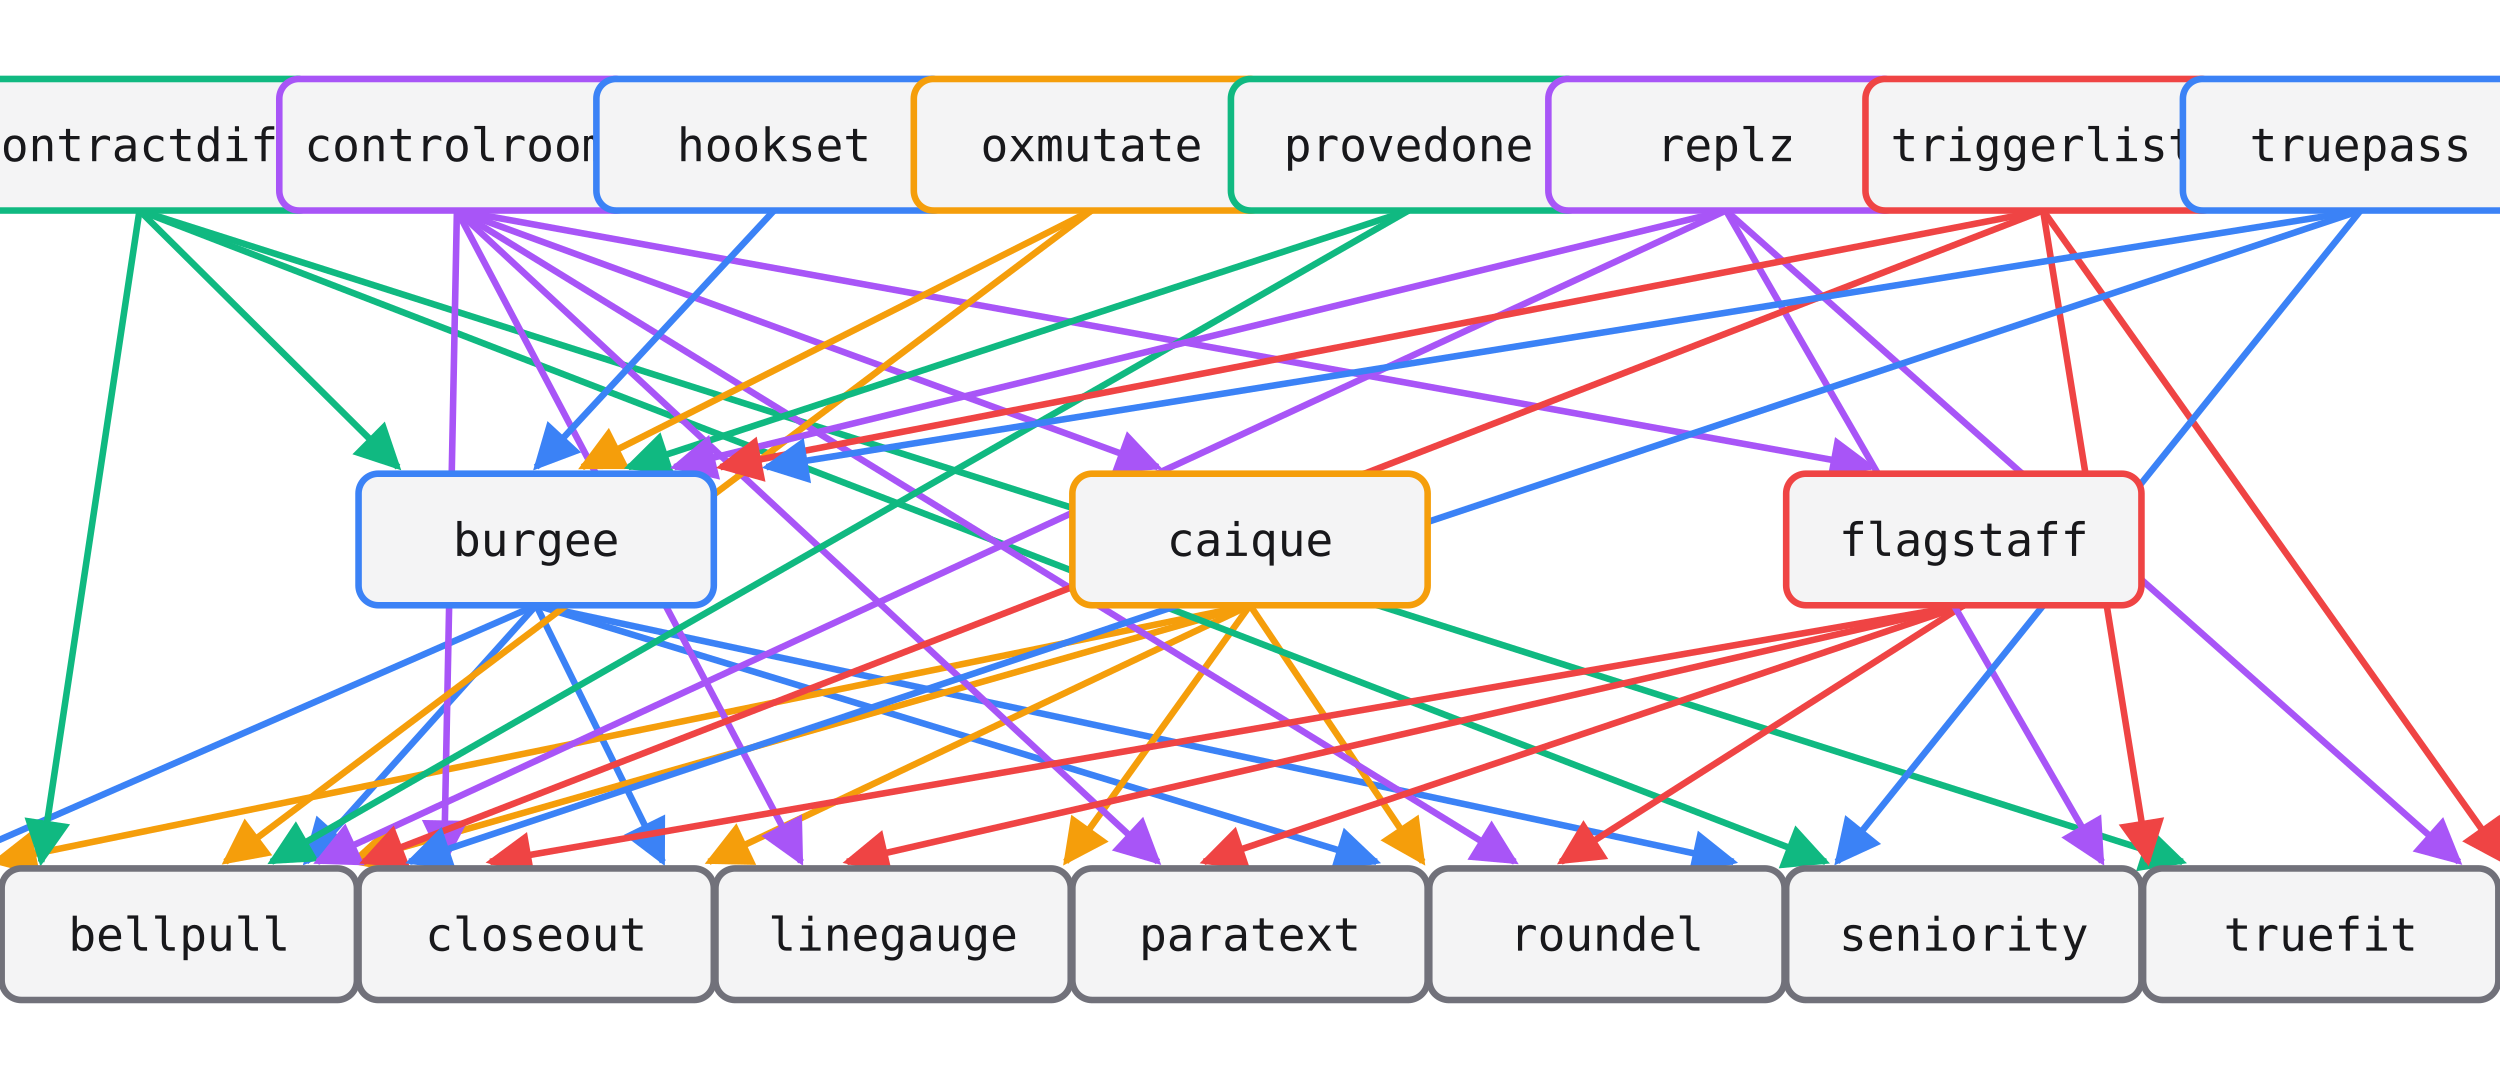
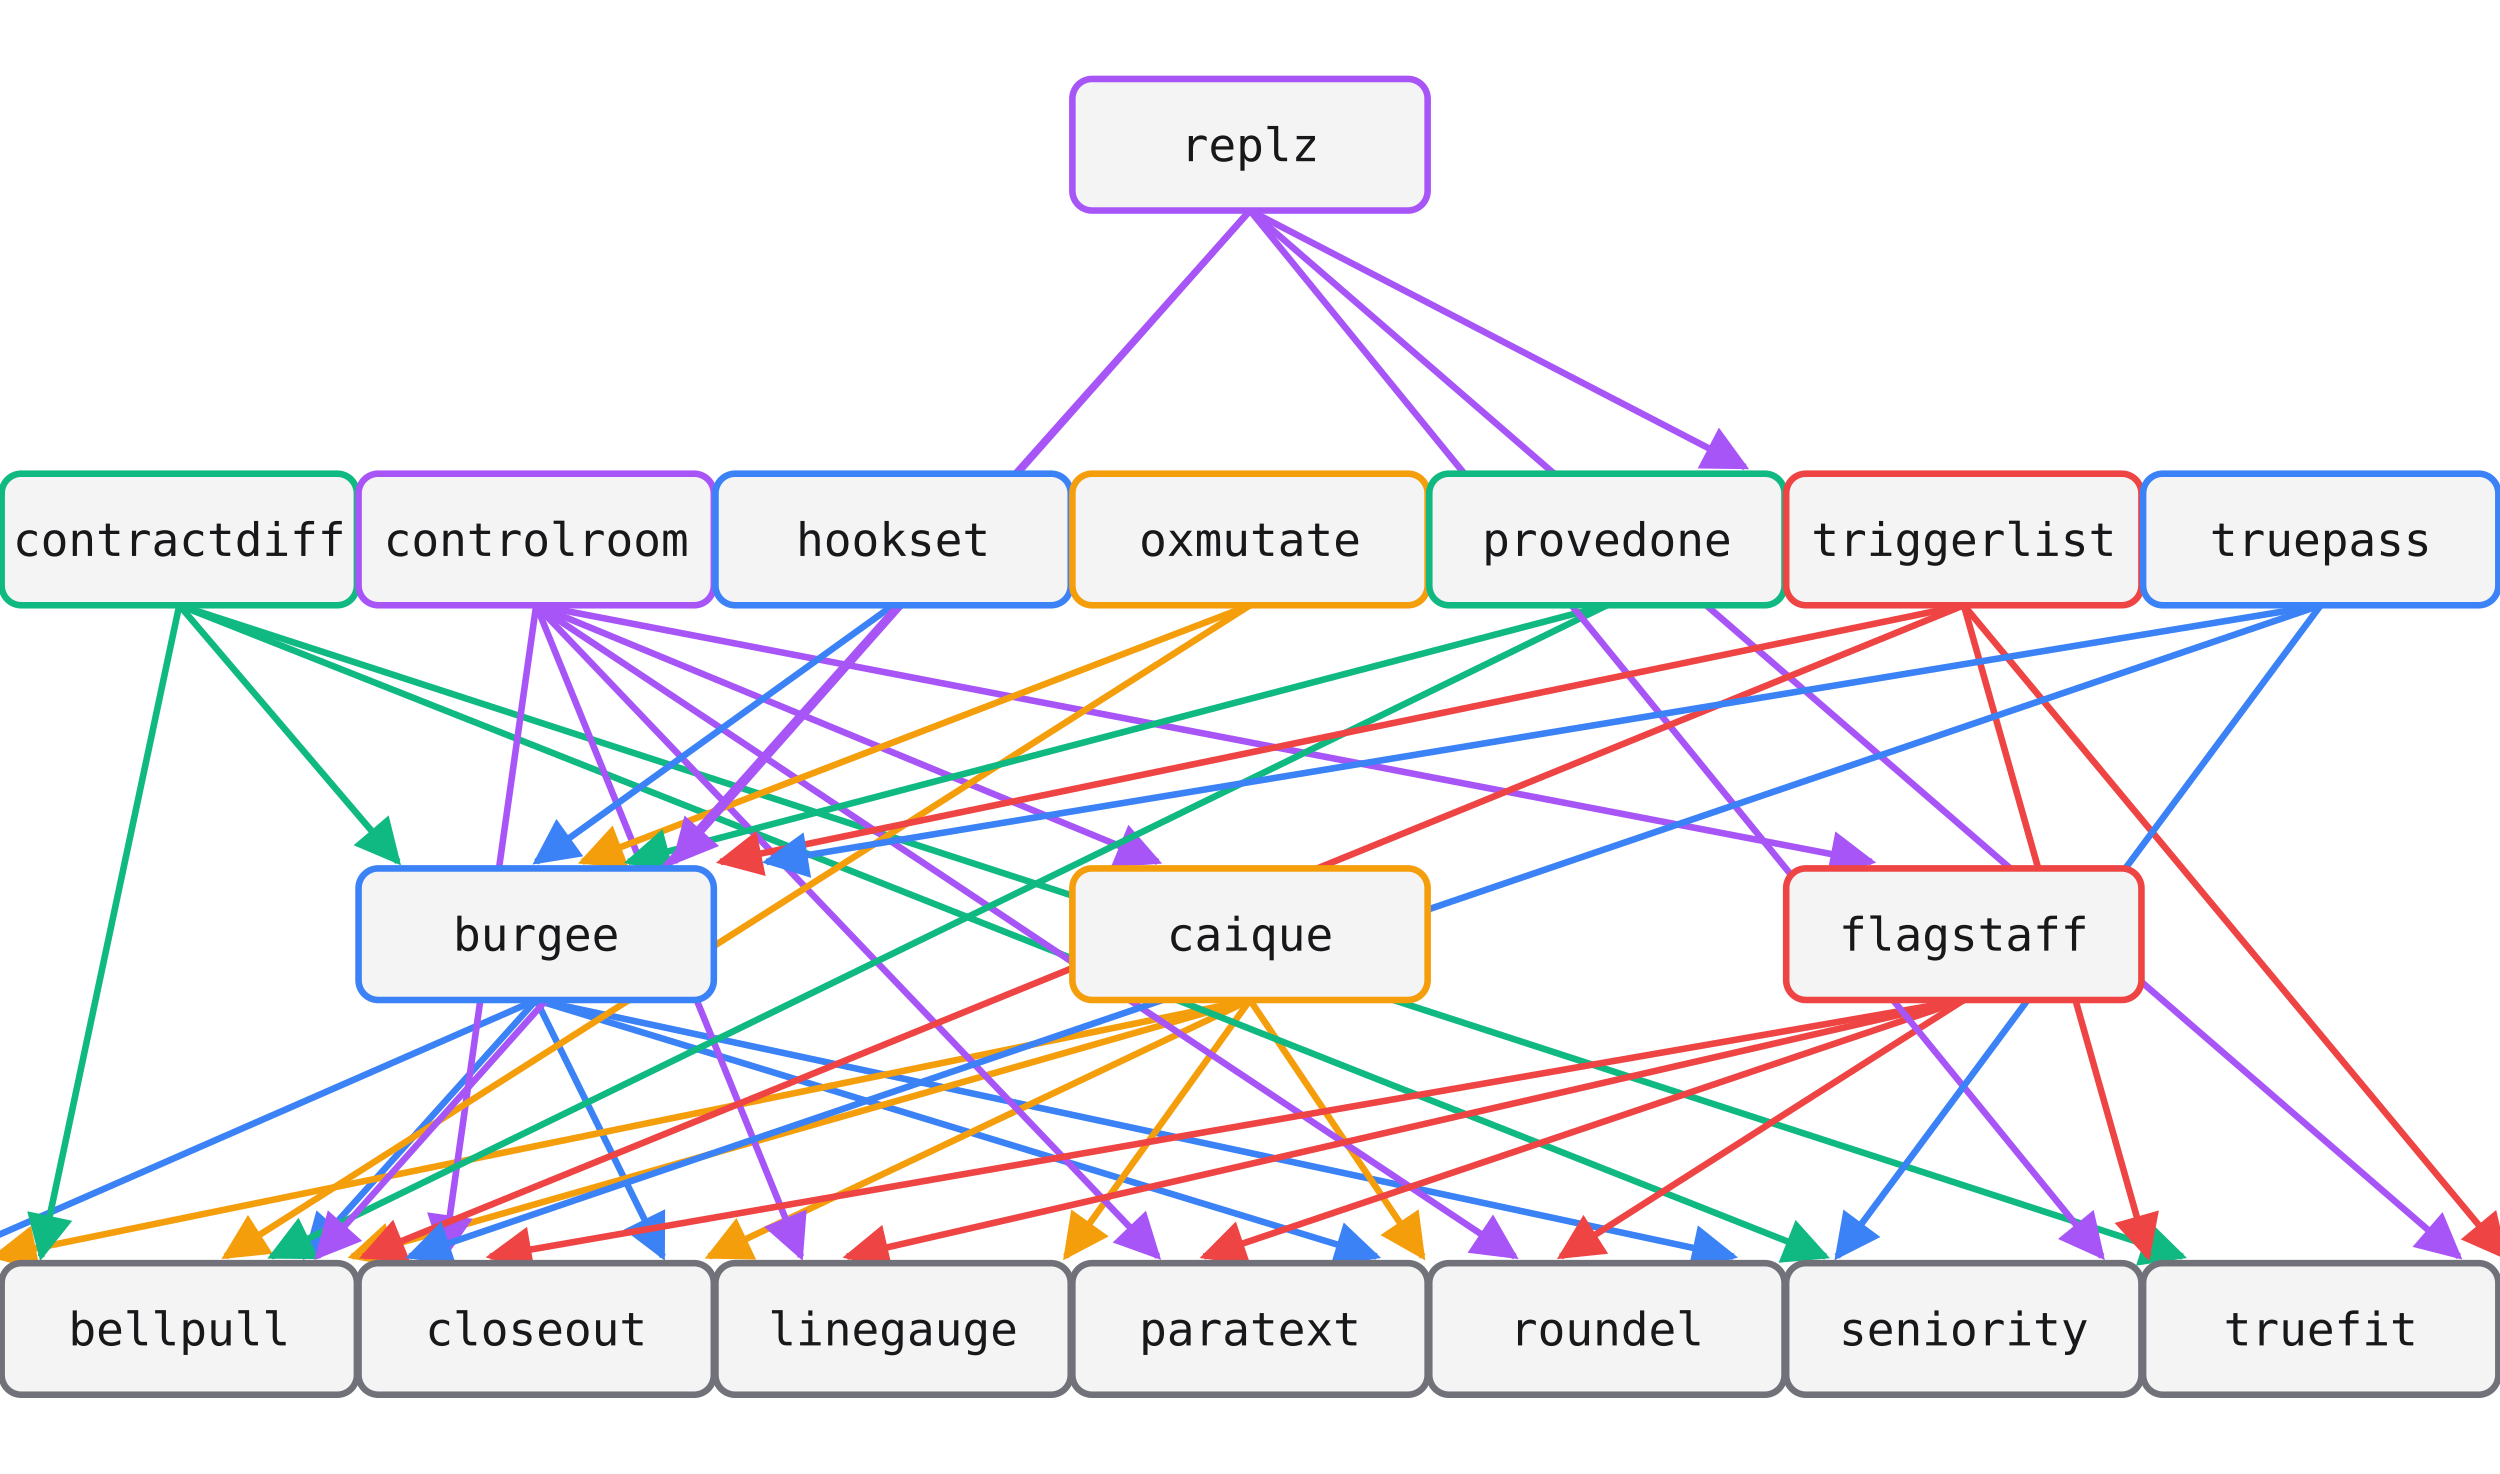
- <svg xmlns="http://www.w3.org/2000/svg" viewBox="0 0 760 328" width="760" height="328" role="img" aria-labelledby="t d">
+ <svg xmlns="http://www.w3.org/2000/svg" viewBox="0 0 760 448" width="760" height="448" role="img" aria-labelledby="t d">
  <defs>
    <marker id="a0" viewBox="0 0 10 10" refX="9" refY="5" markerWidth="7" markerHeight="7" orient="auto-start-reverse">
      <path d="M0,0 L10,5 L0,10 z" fill="#3b82f6" />
    </marker>
    <marker id="a1" viewBox="0 0 10 10" refX="9" refY="5" markerWidth="7" markerHeight="7" orient="auto-start-reverse">
      <path d="M0,0 L10,5 L0,10 z" fill="#f59e0b" />
    </marker>
    <marker id="a2" viewBox="0 0 10 10" refX="9" refY="5" markerWidth="7" markerHeight="7" orient="auto-start-reverse">
      <path d="M0,0 L10,5 L0,10 z" fill="#10b981" />
    </marker>
    <marker id="a3" viewBox="0 0 10 10" refX="9" refY="5" markerWidth="7" markerHeight="7" orient="auto-start-reverse">
      <path d="M0,0 L10,5 L0,10 z" fill="#a855f7" />
    </marker>
    <marker id="a4" viewBox="0 0 10 10" refX="9" refY="5" markerWidth="7" markerHeight="7" orient="auto-start-reverse">
      <path d="M0,0 L10,5 L0,10 z" fill="#ef4444" />
    </marker>
    <marker id="a5" viewBox="0 0 10 10" refX="9" refY="5" markerWidth="7" markerHeight="7" orient="auto-start-reverse">
      <path d="M0,0 L10,5 L0,10 z" fill="#3b82f6" />
    </marker>
    <marker id="a6" viewBox="0 0 10 10" refX="9" refY="5" markerWidth="7" markerHeight="7" orient="auto-start-reverse">
      <path d="M0,0 L10,5 L0,10 z" fill="#f59e0b" />
    </marker>
    <marker id="a7" viewBox="0 0 10 10" refX="9" refY="5" markerWidth="7" markerHeight="7" orient="auto-start-reverse">
      <path d="M0,0 L10,5 L0,10 z" fill="#10b981" />
    </marker>
    <marker id="a8" viewBox="0 0 10 10" refX="9" refY="5" markerWidth="7" markerHeight="7" orient="auto-start-reverse">
      <path d="M0,0 L10,5 L0,10 z" fill="#a855f7" />
    </marker>
    <marker id="a9" viewBox="0 0 10 10" refX="9" refY="5" markerWidth="7" markerHeight="7" orient="auto-start-reverse">
      <path d="M0,0 L10,5 L0,10 z" fill="#ef4444" />
    </marker>
    <marker id="a10" viewBox="0 0 10 10" refX="9" refY="5" markerWidth="7" markerHeight="7" orient="auto-start-reverse">
      <path d="M0,0 L10,5 L0,10 z" fill="#3b82f6" />
    </marker>
  </defs>
-   <line x1="163.0" y1="184" x2="-15.5" y2="262" stroke="#3b82f6" stroke-width="2" marker-end="url(#a0)" />
-   <line x1="163.0" y1="184" x2="93.0" y2="262" stroke="#3b82f6" stroke-width="2" marker-end="url(#a0)" />
-   <line x1="163.0" y1="184" x2="201.5" y2="262" stroke="#3b82f6" stroke-width="2" marker-end="url(#a0)" />
-   <line x1="163.0" y1="184" x2="418.5" y2="262" stroke="#3b82f6" stroke-width="2" marker-end="url(#a0)" />
-   <line x1="163.0" y1="184" x2="527.0" y2="262" stroke="#3b82f6" stroke-width="2" marker-end="url(#a0)" />
-   <line x1="380.0" y1="184" x2="-1.5" y2="262" stroke="#f59e0b" stroke-width="2" marker-end="url(#a1)" />
-   <line x1="380.0" y1="184" x2="107.0" y2="262" stroke="#f59e0b" stroke-width="2" marker-end="url(#a1)" />
-   <line x1="380.0" y1="184" x2="215.5" y2="262" stroke="#f59e0b" stroke-width="2" marker-end="url(#a1)" />
-   <line x1="380.0" y1="184" x2="324.0" y2="262" stroke="#f59e0b" stroke-width="2" marker-end="url(#a1)" />
-   <line x1="380.0" y1="184" x2="432.5" y2="262" stroke="#f59e0b" stroke-width="2" marker-end="url(#a1)" />
-   <line x1="42.4" y1="64" x2="12.5" y2="262" stroke="#10b981" stroke-width="2" marker-end="url(#a2)" />
-   <line x1="42.4" y1="64" x2="121.0" y2="142" stroke="#10b981" stroke-width="2" marker-end="url(#a2)" />
-   <line x1="42.4" y1="64" x2="555.0" y2="262" stroke="#10b981" stroke-width="2" marker-end="url(#a2)" />
-   <line x1="42.4" y1="64" x2="663.5" y2="262" stroke="#10b981" stroke-width="2" marker-end="url(#a2)" />
-   <line x1="138.9" y1="64" x2="352.0" y2="142" stroke="#a855f7" stroke-width="2" marker-end="url(#a3)" />
-   <line x1="138.9" y1="64" x2="135.0" y2="262" stroke="#a855f7" stroke-width="2" marker-end="url(#a3)" />
-   <line x1="138.9" y1="64" x2="569.0" y2="142" stroke="#a855f7" stroke-width="2" marker-end="url(#a3)" />
-   <line x1="138.9" y1="64" x2="243.5" y2="262" stroke="#a855f7" stroke-width="2" marker-end="url(#a3)" />
-   <line x1="138.9" y1="64" x2="352.0" y2="262" stroke="#a855f7" stroke-width="2" marker-end="url(#a3)" />
-   <line x1="138.9" y1="64" x2="460.5" y2="262" stroke="#a855f7" stroke-width="2" marker-end="url(#a3)" />
-   <line x1="597.0" y1="184" x2="149.0" y2="262" stroke="#ef4444" stroke-width="2" marker-end="url(#a4)" />
-   <line x1="597.0" y1="184" x2="257.5" y2="262" stroke="#ef4444" stroke-width="2" marker-end="url(#a4)" />
-   <line x1="597.0" y1="184" x2="366.0" y2="262" stroke="#ef4444" stroke-width="2" marker-end="url(#a4)" />
-   <line x1="597.0" y1="184" x2="474.5" y2="262" stroke="#ef4444" stroke-width="2" marker-end="url(#a4)" />
-   <line x1="235.3" y1="64" x2="163.0" y2="142" stroke="#3b82f6" stroke-width="2" marker-end="url(#a5)" />
-   <line x1="331.8" y1="64" x2="68.5" y2="262" stroke="#f59e0b" stroke-width="2" marker-end="url(#a6)" />
-   <line x1="331.8" y1="64" x2="177.0" y2="142" stroke="#f59e0b" stroke-width="2" marker-end="url(#a6)" />
-   <line x1="428.2" y1="64" x2="82.5" y2="262" stroke="#10b981" stroke-width="2" marker-end="url(#a7)" />
-   <line x1="428.2" y1="64" x2="191.0" y2="142" stroke="#10b981" stroke-width="2" marker-end="url(#a7)" />
-   <line x1="524.7" y1="64" x2="96.5" y2="262" stroke="#a855f7" stroke-width="2" marker-end="url(#a8)" />
-   <line x1="524.7" y1="64" x2="205.0" y2="142" stroke="#a855f7" stroke-width="2" marker-end="url(#a8)" />
-   <line x1="524.7" y1="64" x2="639.0" y2="262" stroke="#a855f7" stroke-width="2" marker-end="url(#a8)" />
-   <line x1="524.7" y1="64" x2="747.5" y2="262" stroke="#a855f7" stroke-width="2" marker-end="url(#a8)" />
-   <line x1="621.1" y1="64" x2="110.5" y2="262" stroke="#ef4444" stroke-width="2" marker-end="url(#a9)" />
-   <line x1="621.1" y1="64" x2="219.0" y2="142" stroke="#ef4444" stroke-width="2" marker-end="url(#a9)" />
-   <line x1="621.1" y1="64" x2="653.0" y2="262" stroke="#ef4444" stroke-width="2" marker-end="url(#a9)" />
-   <line x1="621.1" y1="64" x2="761.5" y2="262" stroke="#ef4444" stroke-width="2" marker-end="url(#a9)" />
-   <line x1="717.6" y1="64" x2="124.5" y2="262" stroke="#3b82f6" stroke-width="2" marker-end="url(#a10)" />
-   <line x1="717.6" y1="64" x2="233.0" y2="142" stroke="#3b82f6" stroke-width="2" marker-end="url(#a10)" />
-   <line x1="717.6" y1="64" x2="558.5" y2="262" stroke="#3b82f6" stroke-width="2" marker-end="url(#a10)" />
-   <rect x="109.0" y="144" width="108" height="40" rx="6" fill="#f4f4f5" stroke="#3b82f6" stroke-width="2" />
-   <text x="163.0" y="169" text-anchor="middle" font-family="ui-monospace, SFMono-Regular, Menlo, Consolas, monospace" font-size="14" fill="#18181b">burgee</text>
+   <line x1="163.0" y1="304" x2="-15.5" y2="382" stroke="#3b82f6" stroke-width="2" marker-end="url(#a0)" />
+   <line x1="163.0" y1="304" x2="93.0" y2="382" stroke="#3b82f6" stroke-width="2" marker-end="url(#a0)" />
+   <line x1="163.0" y1="304" x2="201.5" y2="382" stroke="#3b82f6" stroke-width="2" marker-end="url(#a0)" />
+   <line x1="163.0" y1="304" x2="418.5" y2="382" stroke="#3b82f6" stroke-width="2" marker-end="url(#a0)" />
+   <line x1="163.0" y1="304" x2="527.0" y2="382" stroke="#3b82f6" stroke-width="2" marker-end="url(#a0)" />
+   <line x1="380.0" y1="304" x2="-1.5" y2="382" stroke="#f59e0b" stroke-width="2" marker-end="url(#a1)" />
+   <line x1="380.0" y1="304" x2="107.0" y2="382" stroke="#f59e0b" stroke-width="2" marker-end="url(#a1)" />
+   <line x1="380.0" y1="304" x2="215.5" y2="382" stroke="#f59e0b" stroke-width="2" marker-end="url(#a1)" />
+   <line x1="380.0" y1="304" x2="324.0" y2="382" stroke="#f59e0b" stroke-width="2" marker-end="url(#a1)" />
+   <line x1="380.0" y1="304" x2="432.5" y2="382" stroke="#f59e0b" stroke-width="2" marker-end="url(#a1)" />
+   <line x1="54.5" y1="184" x2="12.5" y2="382" stroke="#10b981" stroke-width="2" marker-end="url(#a2)" />
+   <line x1="54.5" y1="184" x2="121.0" y2="262" stroke="#10b981" stroke-width="2" marker-end="url(#a2)" />
+   <line x1="54.5" y1="184" x2="555.0" y2="382" stroke="#10b981" stroke-width="2" marker-end="url(#a2)" />
+   <line x1="54.5" y1="184" x2="663.5" y2="382" stroke="#10b981" stroke-width="2" marker-end="url(#a2)" />
+   <line x1="163.0" y1="184" x2="352.0" y2="262" stroke="#a855f7" stroke-width="2" marker-end="url(#a3)" />
+   <line x1="163.0" y1="184" x2="135.0" y2="382" stroke="#a855f7" stroke-width="2" marker-end="url(#a3)" />
+   <line x1="163.0" y1="184" x2="569.0" y2="262" stroke="#a855f7" stroke-width="2" marker-end="url(#a3)" />
+   <line x1="163.0" y1="184" x2="243.5" y2="382" stroke="#a855f7" stroke-width="2" marker-end="url(#a3)" />
+   <line x1="163.0" y1="184" x2="352.0" y2="382" stroke="#a855f7" stroke-width="2" marker-end="url(#a3)" />
+   <line x1="163.0" y1="184" x2="460.5" y2="382" stroke="#a855f7" stroke-width="2" marker-end="url(#a3)" />
+   <line x1="597.0" y1="304" x2="149.0" y2="382" stroke="#ef4444" stroke-width="2" marker-end="url(#a4)" />
+   <line x1="597.0" y1="304" x2="257.5" y2="382" stroke="#ef4444" stroke-width="2" marker-end="url(#a4)" />
+   <line x1="597.0" y1="304" x2="366.0" y2="382" stroke="#ef4444" stroke-width="2" marker-end="url(#a4)" />
+   <line x1="597.0" y1="304" x2="474.5" y2="382" stroke="#ef4444" stroke-width="2" marker-end="url(#a4)" />
+   <line x1="271.5" y1="184" x2="163.0" y2="262" stroke="#3b82f6" stroke-width="2" marker-end="url(#a5)" />
+   <line x1="380.0" y1="184" x2="68.5" y2="382" stroke="#f59e0b" stroke-width="2" marker-end="url(#a6)" />
+   <line x1="380.0" y1="184" x2="177.0" y2="262" stroke="#f59e0b" stroke-width="2" marker-end="url(#a6)" />
+   <line x1="488.5" y1="184" x2="82.5" y2="382" stroke="#10b981" stroke-width="2" marker-end="url(#a7)" />
+   <line x1="488.5" y1="184" x2="191.0" y2="262" stroke="#10b981" stroke-width="2" marker-end="url(#a7)" />
+   <line x1="380.0" y1="64" x2="96.5" y2="382" stroke="#a855f7" stroke-width="2" marker-end="url(#a8)" />
+   <line x1="380.0" y1="64" x2="205.0" y2="262" stroke="#a855f7" stroke-width="2" marker-end="url(#a8)" />
+   <line x1="380.0" y1="64" x2="530.5" y2="142" stroke="#a855f7" stroke-width="2" marker-end="url(#a8)" />
+   <line x1="380.0" y1="64" x2="639.0" y2="382" stroke="#a855f7" stroke-width="2" marker-end="url(#a8)" />
+   <line x1="380.0" y1="64" x2="747.5" y2="382" stroke="#a855f7" stroke-width="2" marker-end="url(#a8)" />
+   <line x1="597.0" y1="184" x2="110.5" y2="382" stroke="#ef4444" stroke-width="2" marker-end="url(#a9)" />
+   <line x1="597.0" y1="184" x2="219.0" y2="262" stroke="#ef4444" stroke-width="2" marker-end="url(#a9)" />
+   <line x1="597.0" y1="184" x2="653.0" y2="382" stroke="#ef4444" stroke-width="2" marker-end="url(#a9)" />
+   <line x1="597.0" y1="184" x2="761.5" y2="382" stroke="#ef4444" stroke-width="2" marker-end="url(#a9)" />
+   <line x1="705.5" y1="184" x2="124.5" y2="382" stroke="#3b82f6" stroke-width="2" marker-end="url(#a10)" />
+   <line x1="705.5" y1="184" x2="233.0" y2="262" stroke="#3b82f6" stroke-width="2" marker-end="url(#a10)" />
+   <line x1="705.5" y1="184" x2="558.5" y2="382" stroke="#3b82f6" stroke-width="2" marker-end="url(#a10)" />
+   <rect x="109.0" y="264" width="108" height="40" rx="6" fill="#f4f4f5" stroke="#3b82f6" stroke-width="2" />
+   <text x="163.0" y="289" text-anchor="middle" font-family="ui-monospace, SFMono-Regular, Menlo, Consolas, monospace" font-size="14" fill="#18181b">burgee</text>
+   <rect x="326.0" y="264" width="108" height="40" rx="6" fill="#f4f4f5" stroke="#f59e0b" stroke-width="2" />
+   <text x="380.0" y="289" text-anchor="middle" font-family="ui-monospace, SFMono-Regular, Menlo, Consolas, monospace" font-size="14" fill="#18181b">caique</text>
+   <rect x="0.5" y="144" width="108" height="40" rx="6" fill="#f4f4f5" stroke="#10b981" stroke-width="2" />
+   <text x="54.5" y="169" text-anchor="middle" font-family="ui-monospace, SFMono-Regular, Menlo, Consolas, monospace" font-size="14" fill="#18181b">contractdiff</text>
+   <rect x="109.0" y="144" width="108" height="40" rx="6" fill="#f4f4f5" stroke="#a855f7" stroke-width="2" />
+   <text x="163.0" y="169" text-anchor="middle" font-family="ui-monospace, SFMono-Regular, Menlo, Consolas, monospace" font-size="14" fill="#18181b">controlroom</text>
+   <rect x="543.0" y="264" width="108" height="40" rx="6" fill="#f4f4f5" stroke="#ef4444" stroke-width="2" />
+   <text x="597.0" y="289" text-anchor="middle" font-family="ui-monospace, SFMono-Regular, Menlo, Consolas, monospace" font-size="14" fill="#18181b">flagstaff</text>
+   <rect x="217.5" y="144" width="108" height="40" rx="6" fill="#f4f4f5" stroke="#3b82f6" stroke-width="2" />
+   <text x="271.5" y="169" text-anchor="middle" font-family="ui-monospace, SFMono-Regular, Menlo, Consolas, monospace" font-size="14" fill="#18181b">hookset</text>
  <rect x="326.0" y="144" width="108" height="40" rx="6" fill="#f4f4f5" stroke="#f59e0b" stroke-width="2" />
-   <text x="380.0" y="169" text-anchor="middle" font-family="ui-monospace, SFMono-Regular, Menlo, Consolas, monospace" font-size="14" fill="#18181b">caique</text>
-   <rect x="-11.6" y="24" width="108" height="40" rx="6" fill="#f4f4f5" stroke="#10b981" stroke-width="2" />
-   <text x="42.4" y="49" text-anchor="middle" font-family="ui-monospace, SFMono-Regular, Menlo, Consolas, monospace" font-size="14" fill="#18181b">contractdiff</text>
-   <rect x="84.9" y="24" width="108" height="40" rx="6" fill="#f4f4f5" stroke="#a855f7" stroke-width="2" />
-   <text x="138.9" y="49" text-anchor="middle" font-family="ui-monospace, SFMono-Regular, Menlo, Consolas, monospace" font-size="14" fill="#18181b">controlroom</text>
+   <text x="380.0" y="169" text-anchor="middle" font-family="ui-monospace, SFMono-Regular, Menlo, Consolas, monospace" font-size="14" fill="#18181b">oxmutate</text>
+   <rect x="434.5" y="144" width="108" height="40" rx="6" fill="#f4f4f5" stroke="#10b981" stroke-width="2" />
+   <text x="488.5" y="169" text-anchor="middle" font-family="ui-monospace, SFMono-Regular, Menlo, Consolas, monospace" font-size="14" fill="#18181b">provedone</text>
+   <rect x="326.0" y="24" width="108" height="40" rx="6" fill="#f4f4f5" stroke="#a855f7" stroke-width="2" />
+   <text x="380.0" y="49" text-anchor="middle" font-family="ui-monospace, SFMono-Regular, Menlo, Consolas, monospace" font-size="14" fill="#18181b">replz</text>
  <rect x="543.0" y="144" width="108" height="40" rx="6" fill="#f4f4f5" stroke="#ef4444" stroke-width="2" />
-   <text x="597.0" y="169" text-anchor="middle" font-family="ui-monospace, SFMono-Regular, Menlo, Consolas, monospace" font-size="14" fill="#18181b">flagstaff</text>
-   <rect x="181.3" y="24" width="108" height="40" rx="6" fill="#f4f4f5" stroke="#3b82f6" stroke-width="2" />
-   <text x="235.3" y="49" text-anchor="middle" font-family="ui-monospace, SFMono-Regular, Menlo, Consolas, monospace" font-size="14" fill="#18181b">hookset</text>
-   <rect x="277.8" y="24" width="108" height="40" rx="6" fill="#f4f4f5" stroke="#f59e0b" stroke-width="2" />
-   <text x="331.8" y="49" text-anchor="middle" font-family="ui-monospace, SFMono-Regular, Menlo, Consolas, monospace" font-size="14" fill="#18181b">oxmutate</text>
-   <rect x="374.2" y="24" width="108" height="40" rx="6" fill="#f4f4f5" stroke="#10b981" stroke-width="2" />
-   <text x="428.2" y="49" text-anchor="middle" font-family="ui-monospace, SFMono-Regular, Menlo, Consolas, monospace" font-size="14" fill="#18181b">provedone</text>
-   <rect x="470.7" y="24" width="108" height="40" rx="6" fill="#f4f4f5" stroke="#a855f7" stroke-width="2" />
-   <text x="524.7" y="49" text-anchor="middle" font-family="ui-monospace, SFMono-Regular, Menlo, Consolas, monospace" font-size="14" fill="#18181b">replz</text>
-   <rect x="567.1" y="24" width="108" height="40" rx="6" fill="#f4f4f5" stroke="#ef4444" stroke-width="2" />
-   <text x="621.1" y="49" text-anchor="middle" font-family="ui-monospace, SFMono-Regular, Menlo, Consolas, monospace" font-size="14" fill="#18181b">triggerlist</text>
-   <rect x="663.6" y="24" width="108" height="40" rx="6" fill="#f4f4f5" stroke="#3b82f6" stroke-width="2" />
-   <text x="717.6" y="49" text-anchor="middle" font-family="ui-monospace, SFMono-Regular, Menlo, Consolas, monospace" font-size="14" fill="#18181b">truepass</text>
-   <rect x="0.5" y="264" width="108" height="40" rx="6" fill="#f4f4f5" stroke="#71717a" stroke-width="2" />
-   <text x="54.5" y="289" text-anchor="middle" font-family="ui-monospace, SFMono-Regular, Menlo, Consolas, monospace" font-size="14" fill="#18181b">bellpull</text>
-   <rect x="109.0" y="264" width="108" height="40" rx="6" fill="#f4f4f5" stroke="#71717a" stroke-width="2" />
-   <text x="163.0" y="289" text-anchor="middle" font-family="ui-monospace, SFMono-Regular, Menlo, Consolas, monospace" font-size="14" fill="#18181b">closeout</text>
-   <rect x="217.5" y="264" width="108" height="40" rx="6" fill="#f4f4f5" stroke="#71717a" stroke-width="2" />
-   <text x="271.5" y="289" text-anchor="middle" font-family="ui-monospace, SFMono-Regular, Menlo, Consolas, monospace" font-size="14" fill="#18181b">linegauge</text>
-   <rect x="326.0" y="264" width="108" height="40" rx="6" fill="#f4f4f5" stroke="#71717a" stroke-width="2" />
-   <text x="380.0" y="289" text-anchor="middle" font-family="ui-monospace, SFMono-Regular, Menlo, Consolas, monospace" font-size="14" fill="#18181b">paratext</text>
-   <rect x="434.5" y="264" width="108" height="40" rx="6" fill="#f4f4f5" stroke="#71717a" stroke-width="2" />
-   <text x="488.5" y="289" text-anchor="middle" font-family="ui-monospace, SFMono-Regular, Menlo, Consolas, monospace" font-size="14" fill="#18181b">roundel</text>
-   <rect x="543.0" y="264" width="108" height="40" rx="6" fill="#f4f4f5" stroke="#71717a" stroke-width="2" />
-   <text x="597.0" y="289" text-anchor="middle" font-family="ui-monospace, SFMono-Regular, Menlo, Consolas, monospace" font-size="14" fill="#18181b">seniority</text>
-   <rect x="651.5" y="264" width="108" height="40" rx="6" fill="#f4f4f5" stroke="#71717a" stroke-width="2" />
-   <text x="705.5" y="289" text-anchor="middle" font-family="ui-monospace, SFMono-Regular, Menlo, Consolas, monospace" font-size="14" fill="#18181b">truefit</text>
+   <text x="597.0" y="169" text-anchor="middle" font-family="ui-monospace, SFMono-Regular, Menlo, Consolas, monospace" font-size="14" fill="#18181b">triggerlist</text>
+   <rect x="651.5" y="144" width="108" height="40" rx="6" fill="#f4f4f5" stroke="#3b82f6" stroke-width="2" />
+   <text x="705.5" y="169" text-anchor="middle" font-family="ui-monospace, SFMono-Regular, Menlo, Consolas, monospace" font-size="14" fill="#18181b">truepass</text>
+   <rect x="0.5" y="384" width="108" height="40" rx="6" fill="#f4f4f5" stroke="#71717a" stroke-width="2" />
+   <text x="54.5" y="409" text-anchor="middle" font-family="ui-monospace, SFMono-Regular, Menlo, Consolas, monospace" font-size="14" fill="#18181b">bellpull</text>
+   <rect x="109.0" y="384" width="108" height="40" rx="6" fill="#f4f4f5" stroke="#71717a" stroke-width="2" />
+   <text x="163.0" y="409" text-anchor="middle" font-family="ui-monospace, SFMono-Regular, Menlo, Consolas, monospace" font-size="14" fill="#18181b">closeout</text>
+   <rect x="217.5" y="384" width="108" height="40" rx="6" fill="#f4f4f5" stroke="#71717a" stroke-width="2" />
+   <text x="271.5" y="409" text-anchor="middle" font-family="ui-monospace, SFMono-Regular, Menlo, Consolas, monospace" font-size="14" fill="#18181b">linegauge</text>
+   <rect x="326.0" y="384" width="108" height="40" rx="6" fill="#f4f4f5" stroke="#71717a" stroke-width="2" />
+   <text x="380.0" y="409" text-anchor="middle" font-family="ui-monospace, SFMono-Regular, Menlo, Consolas, monospace" font-size="14" fill="#18181b">paratext</text>
+   <rect x="434.5" y="384" width="108" height="40" rx="6" fill="#f4f4f5" stroke="#71717a" stroke-width="2" />
+   <text x="488.5" y="409" text-anchor="middle" font-family="ui-monospace, SFMono-Regular, Menlo, Consolas, monospace" font-size="14" fill="#18181b">roundel</text>
+   <rect x="543.0" y="384" width="108" height="40" rx="6" fill="#f4f4f5" stroke="#71717a" stroke-width="2" />
+   <text x="597.0" y="409" text-anchor="middle" font-family="ui-monospace, SFMono-Regular, Menlo, Consolas, monospace" font-size="14" fill="#18181b">seniority</text>
+   <rect x="651.5" y="384" width="108" height="40" rx="6" fill="#f4f4f5" stroke="#71717a" stroke-width="2" />
+   <text x="705.5" y="409" text-anchor="middle" font-family="ui-monospace, SFMono-Regular, Menlo, Consolas, monospace" font-size="14" fill="#18181b">truefit</text>
</svg>
